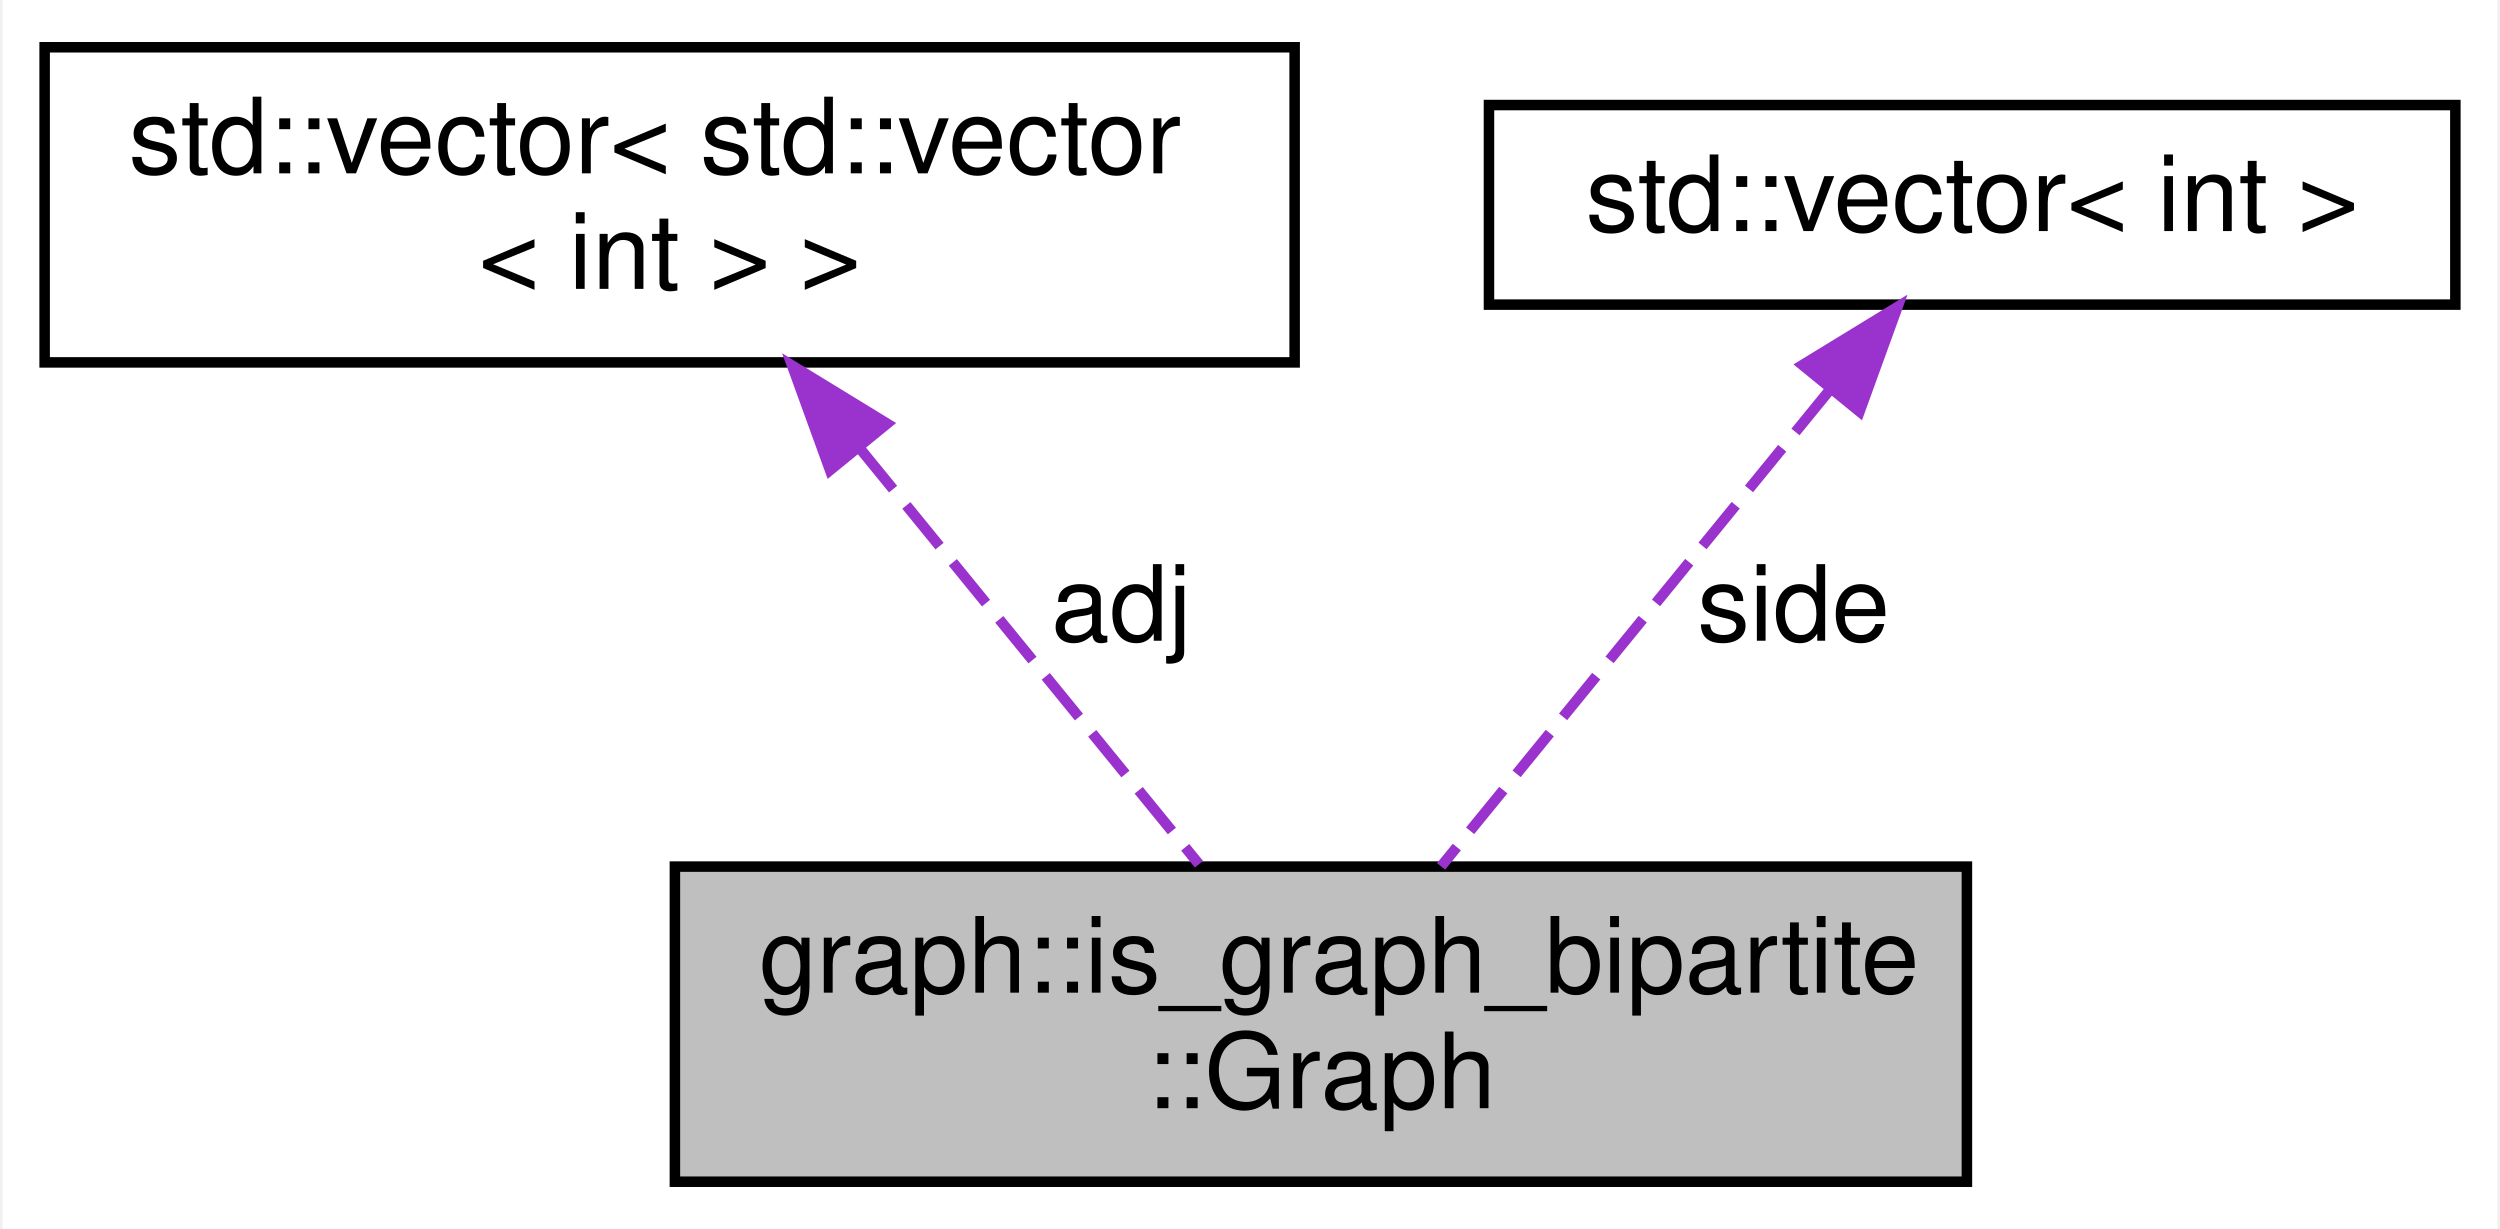
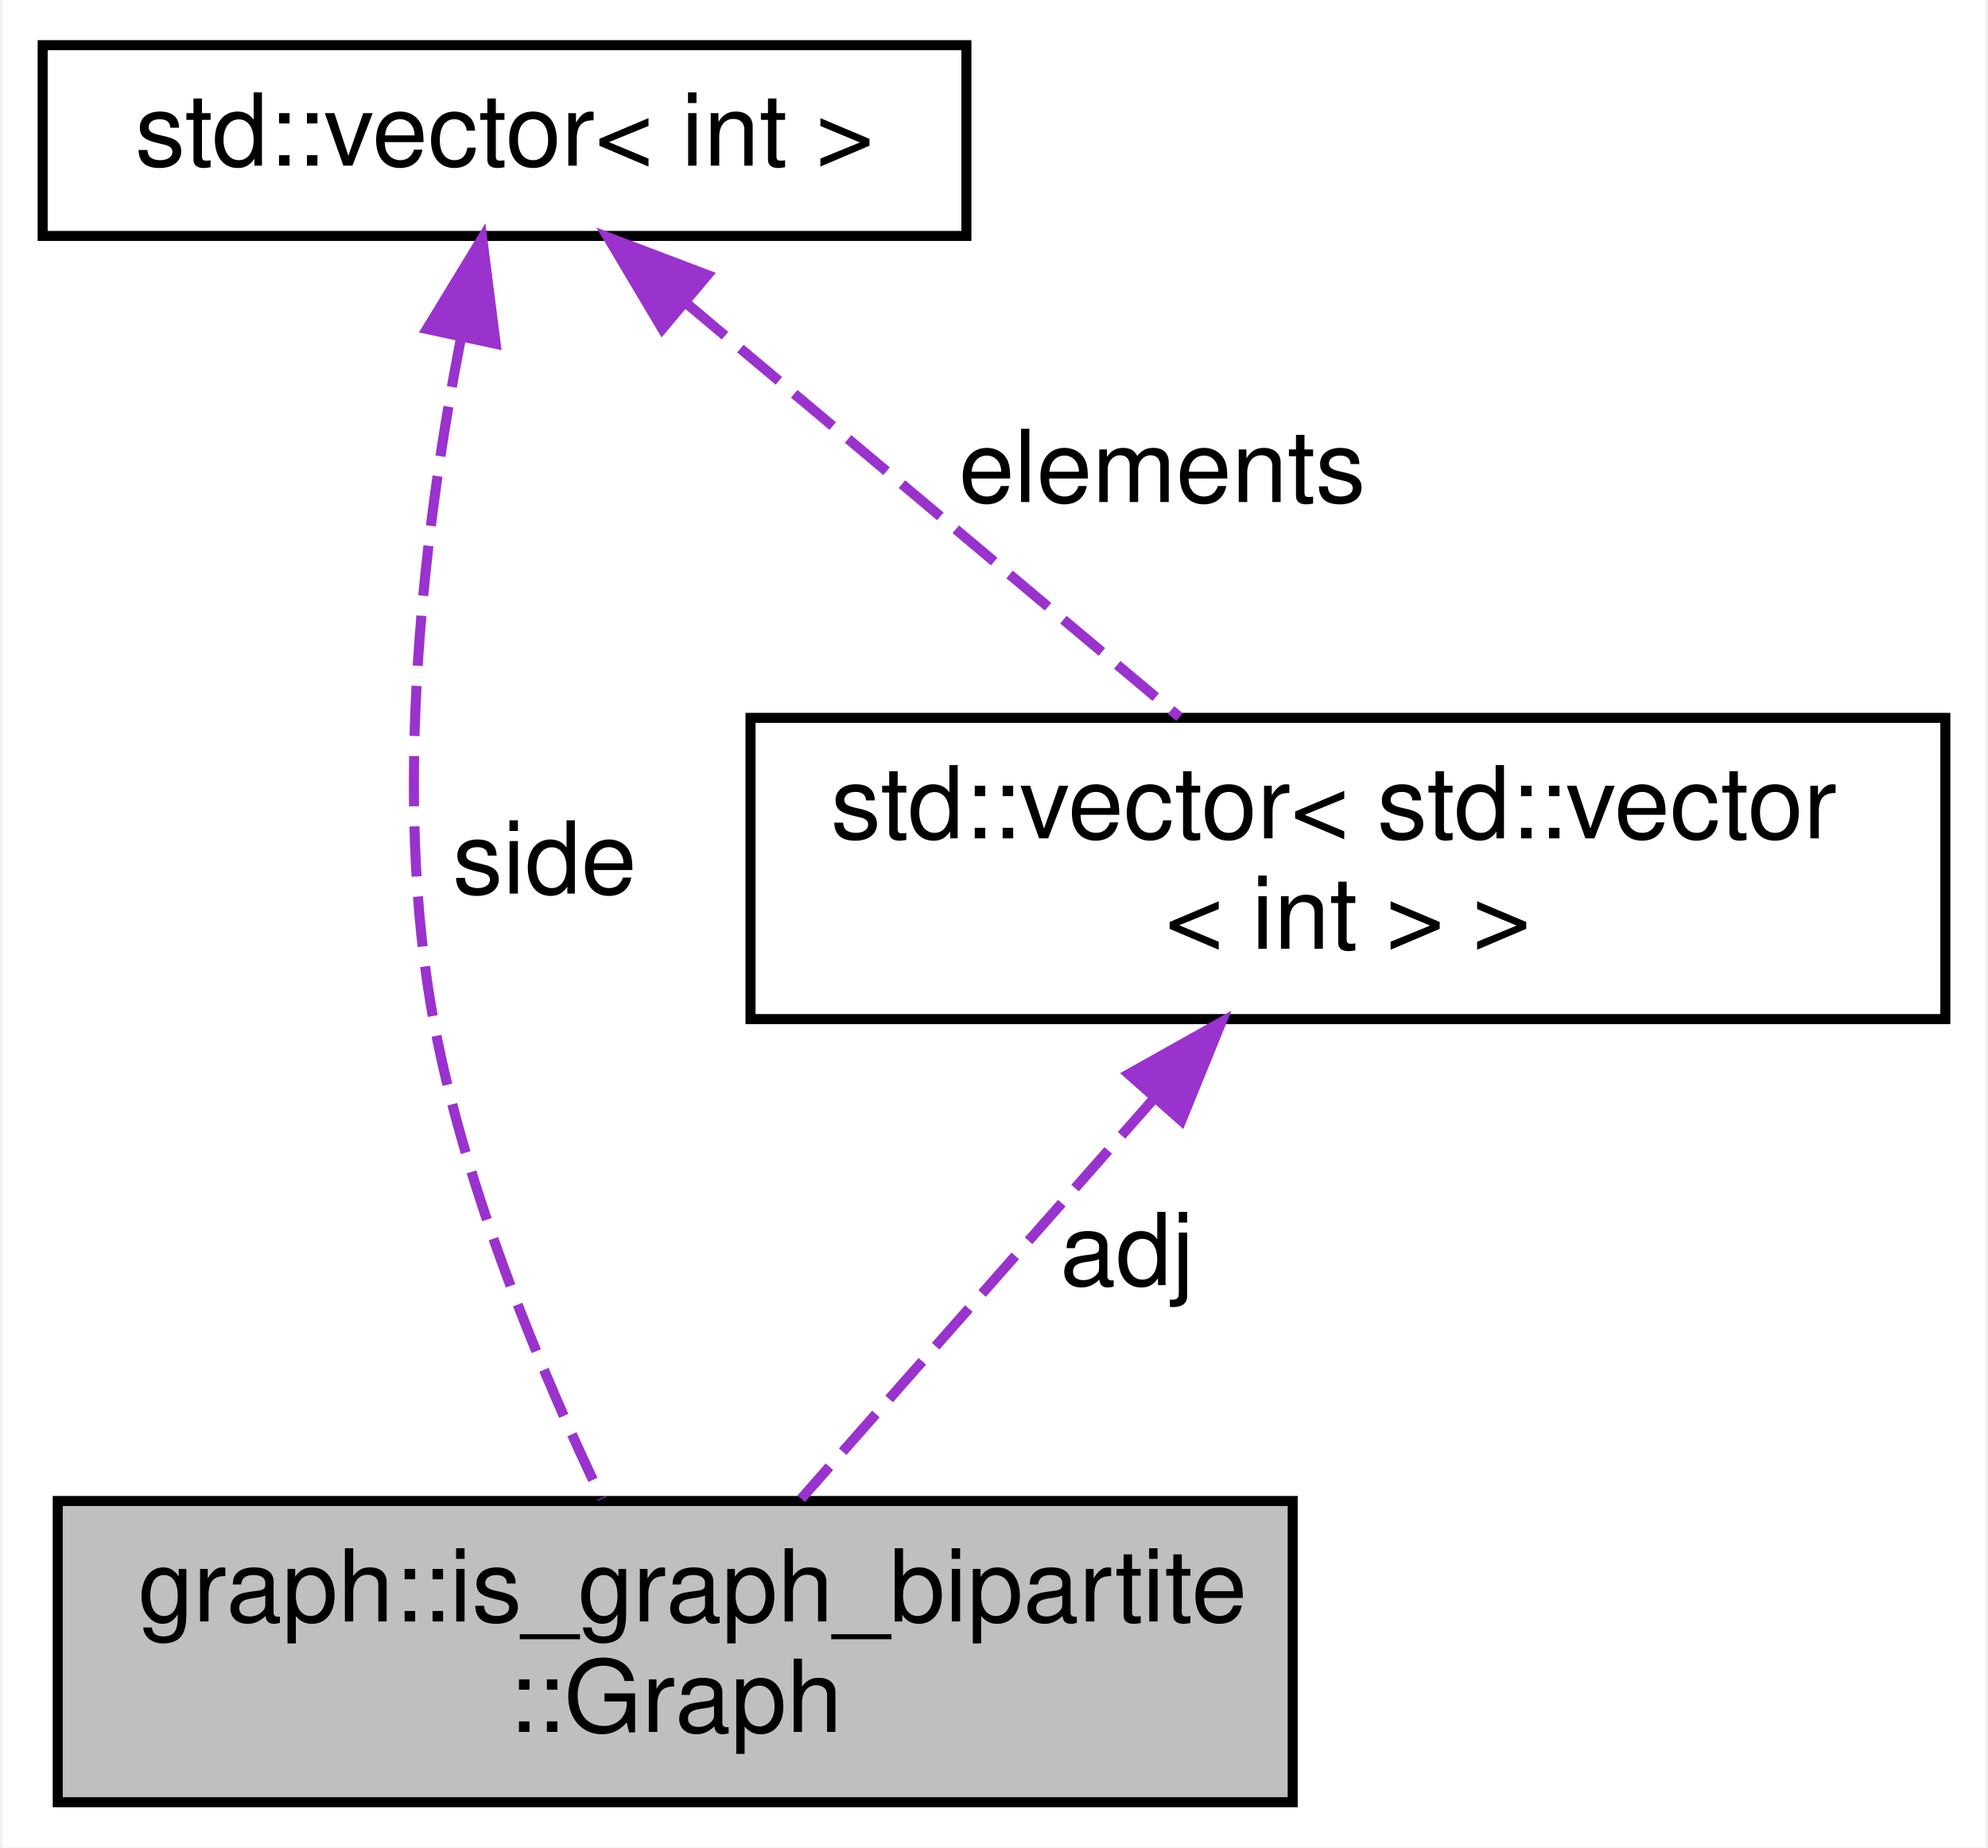
- <svg xmlns="http://www.w3.org/2000/svg" xmlns:xlink="http://www.w3.org/1999/xlink" width="238pt" height="117pt" viewBox="0.00 0.00 237.50 117.00">
-   <g id="graph0" class="graph" transform="scale(1 1) rotate(0) translate(4 113)">
-     <polygon fill="white" stroke="transparent" points="-4,4 -4,-113 233.5,-113 233.5,4 -4,4" />
+ <svg xmlns="http://www.w3.org/2000/svg" xmlns:xlink="http://www.w3.org/1999/xlink" width="198pt" height="184pt" viewBox="0.00 0.00 197.50 184.00">
+   <g id="graph0" class="graph" transform="scale(1 1) rotate(0) translate(4 180)">
+     <polygon fill="white" stroke="transparent" points="-4,4 -4,-180 193.5,-180 193.5,4 -4,4" />
    <g id="node1" class="node">
      <g id="a_node1">
        <a xlink:title="Class for representing graph as an adjacency list.">
-           <polygon fill="#bfbfbf" stroke="black" points="60,-0.5 60,-30.5 183,-30.5 183,-0.5 60,-0.5" />
-           <text text-anchor="start" x="68" y="-18.5" font-family="Helvetica,sans-Serif" font-size="10.00">graph::is_graph_bipartite</text>
-           <text text-anchor="middle" x="121.5" y="-7.5" font-family="Helvetica,sans-Serif" font-size="10.00">::Graph</text>
+           <polygon fill="#bfbfbf" stroke="black" points="1.5,-0.5 1.5,-30.5 124.5,-30.5 124.5,-0.5 1.5,-0.5" />
+           <text text-anchor="start" x="9.5" y="-18.5" font-family="Helvetica,sans-Serif" font-size="10.00">graph::is_graph_bipartite</text>
+           <text text-anchor="middle" x="63" y="-7.5" font-family="Helvetica,sans-Serif" font-size="10.00">::Graph</text>
        </a>
      </g>
    </g>
    <g id="node2" class="node">
      <g id="a_node2">
        <a target="_blank" xlink:href="http://en.cppreference.com/w/cpp/container/vector.html" xlink:title=" ">
-           <polygon fill="white" stroke="black" points="0,-78.5 0,-108.5 119,-108.5 119,-78.5 0,-78.5" />
-           <text text-anchor="start" x="8" y="-96.5" font-family="Helvetica,sans-Serif" font-size="10.00">std::vector&lt; std::vector</text>
-           <text text-anchor="middle" x="59.5" y="-85.5" font-family="Helvetica,sans-Serif" font-size="10.00">&lt; int &gt; &gt;</text>
+           <polygon fill="white" stroke="black" points="70.5,-78.5 70.5,-108.5 189.5,-108.5 189.5,-78.5 70.5,-78.5" />
+           <text text-anchor="start" x="78.5" y="-96.5" font-family="Helvetica,sans-Serif" font-size="10.00">std::vector&lt; std::vector</text>
+           <text text-anchor="middle" x="130" y="-85.5" font-family="Helvetica,sans-Serif" font-size="10.00">&lt; int &gt; &gt;</text>
        </a>
      </g>
    </g>
    <g id="edge1" class="edge">
-       <path fill="none" stroke="#9a32cd" stroke-dasharray="5,2" d="M77.61,-70.31C88.03,-57.53 100.81,-41.86 109.89,-30.73" />
-       <polygon fill="#9a32cd" stroke="#9a32cd" points="74.77,-68.24 71.16,-78.2 80.2,-72.67 74.77,-68.24" />
-       <text text-anchor="middle" x="102.5" y="-52" font-family="Helvetica,sans-Serif" font-size="10.00"> adj</text>
+       <path fill="none" stroke="#9a32cd" stroke-dasharray="5,2" d="M110.76,-70.67C99.44,-57.83 85.45,-41.97 75.55,-30.73" />
+       <polygon fill="#9a32cd" stroke="#9a32cd" points="108.16,-73.02 117.4,-78.2 113.41,-68.39 108.16,-73.02" />
+       <text text-anchor="middle" x="108" y="-52" font-family="Helvetica,sans-Serif" font-size="10.00"> adj</text>
    </g>
    <g id="node3" class="node">
      <g id="a_node3">
        <a target="_blank" xlink:href="http://en.cppreference.com/w/cpp/container/vector.html" xlink:title=" ">
-           <polygon fill="white" stroke="black" points="137.5,-84 137.5,-103 229.5,-103 229.5,-84 137.5,-84" />
-           <text text-anchor="middle" x="183.5" y="-91" font-family="Helvetica,sans-Serif" font-size="10.00">std::vector&lt; int &gt;</text>
+           <polygon fill="white" stroke="black" points="0,-156.5 0,-175.5 92,-175.5 92,-156.5 0,-156.5" />
+           <text text-anchor="middle" x="46" y="-163.5" font-family="Helvetica,sans-Serif" font-size="10.00">std::vector&lt; int &gt;</text>
        </a>
      </g>
    </g>
+     <g id="edge3" class="edge">
+       <path fill="none" stroke="#9a32cd" stroke-dasharray="5,2" d="M41.67,-146.38C38.21,-128.67 34.61,-101.32 39,-78 42.18,-61.1 49.87,-42.89 55.7,-30.71" />
+       <polygon fill="#9a32cd" stroke="#9a32cd" points="38.27,-147.23 43.78,-156.28 45.12,-145.76 38.27,-147.23" />
+       <text text-anchor="middle" x="50" y="-91" font-family="Helvetica,sans-Serif" font-size="10.00"> side</text>
+     </g>
    <g id="edge2" class="edge">
-       <path fill="none" stroke="#9a32cd" stroke-dasharray="5,2" d="M169.84,-75.75C158.77,-62.19 143.36,-43.3 132.94,-30.52" />
-       <polygon fill="#9a32cd" stroke="#9a32cd" points="167.35,-78.25 176.39,-83.78 172.78,-73.82 167.35,-78.25" />
-       <text text-anchor="middle" x="166.5" y="-52" font-family="Helvetica,sans-Serif" font-size="10.00"> side</text>
+       <path fill="none" stroke="#9a32cd" stroke-dasharray="5,2" d="M64.13,-149.78C78.71,-137.55 99.02,-120.5 113.23,-108.58" />
+       <polygon fill="#9a32cd" stroke="#9a32cd" points="61.71,-147.25 56.3,-156.36 66.21,-152.61 61.71,-147.25" />
+       <text text-anchor="middle" x="111.5" y="-130" font-family="Helvetica,sans-Serif" font-size="10.00"> elements</text>
    </g>
  </g>
</svg>
